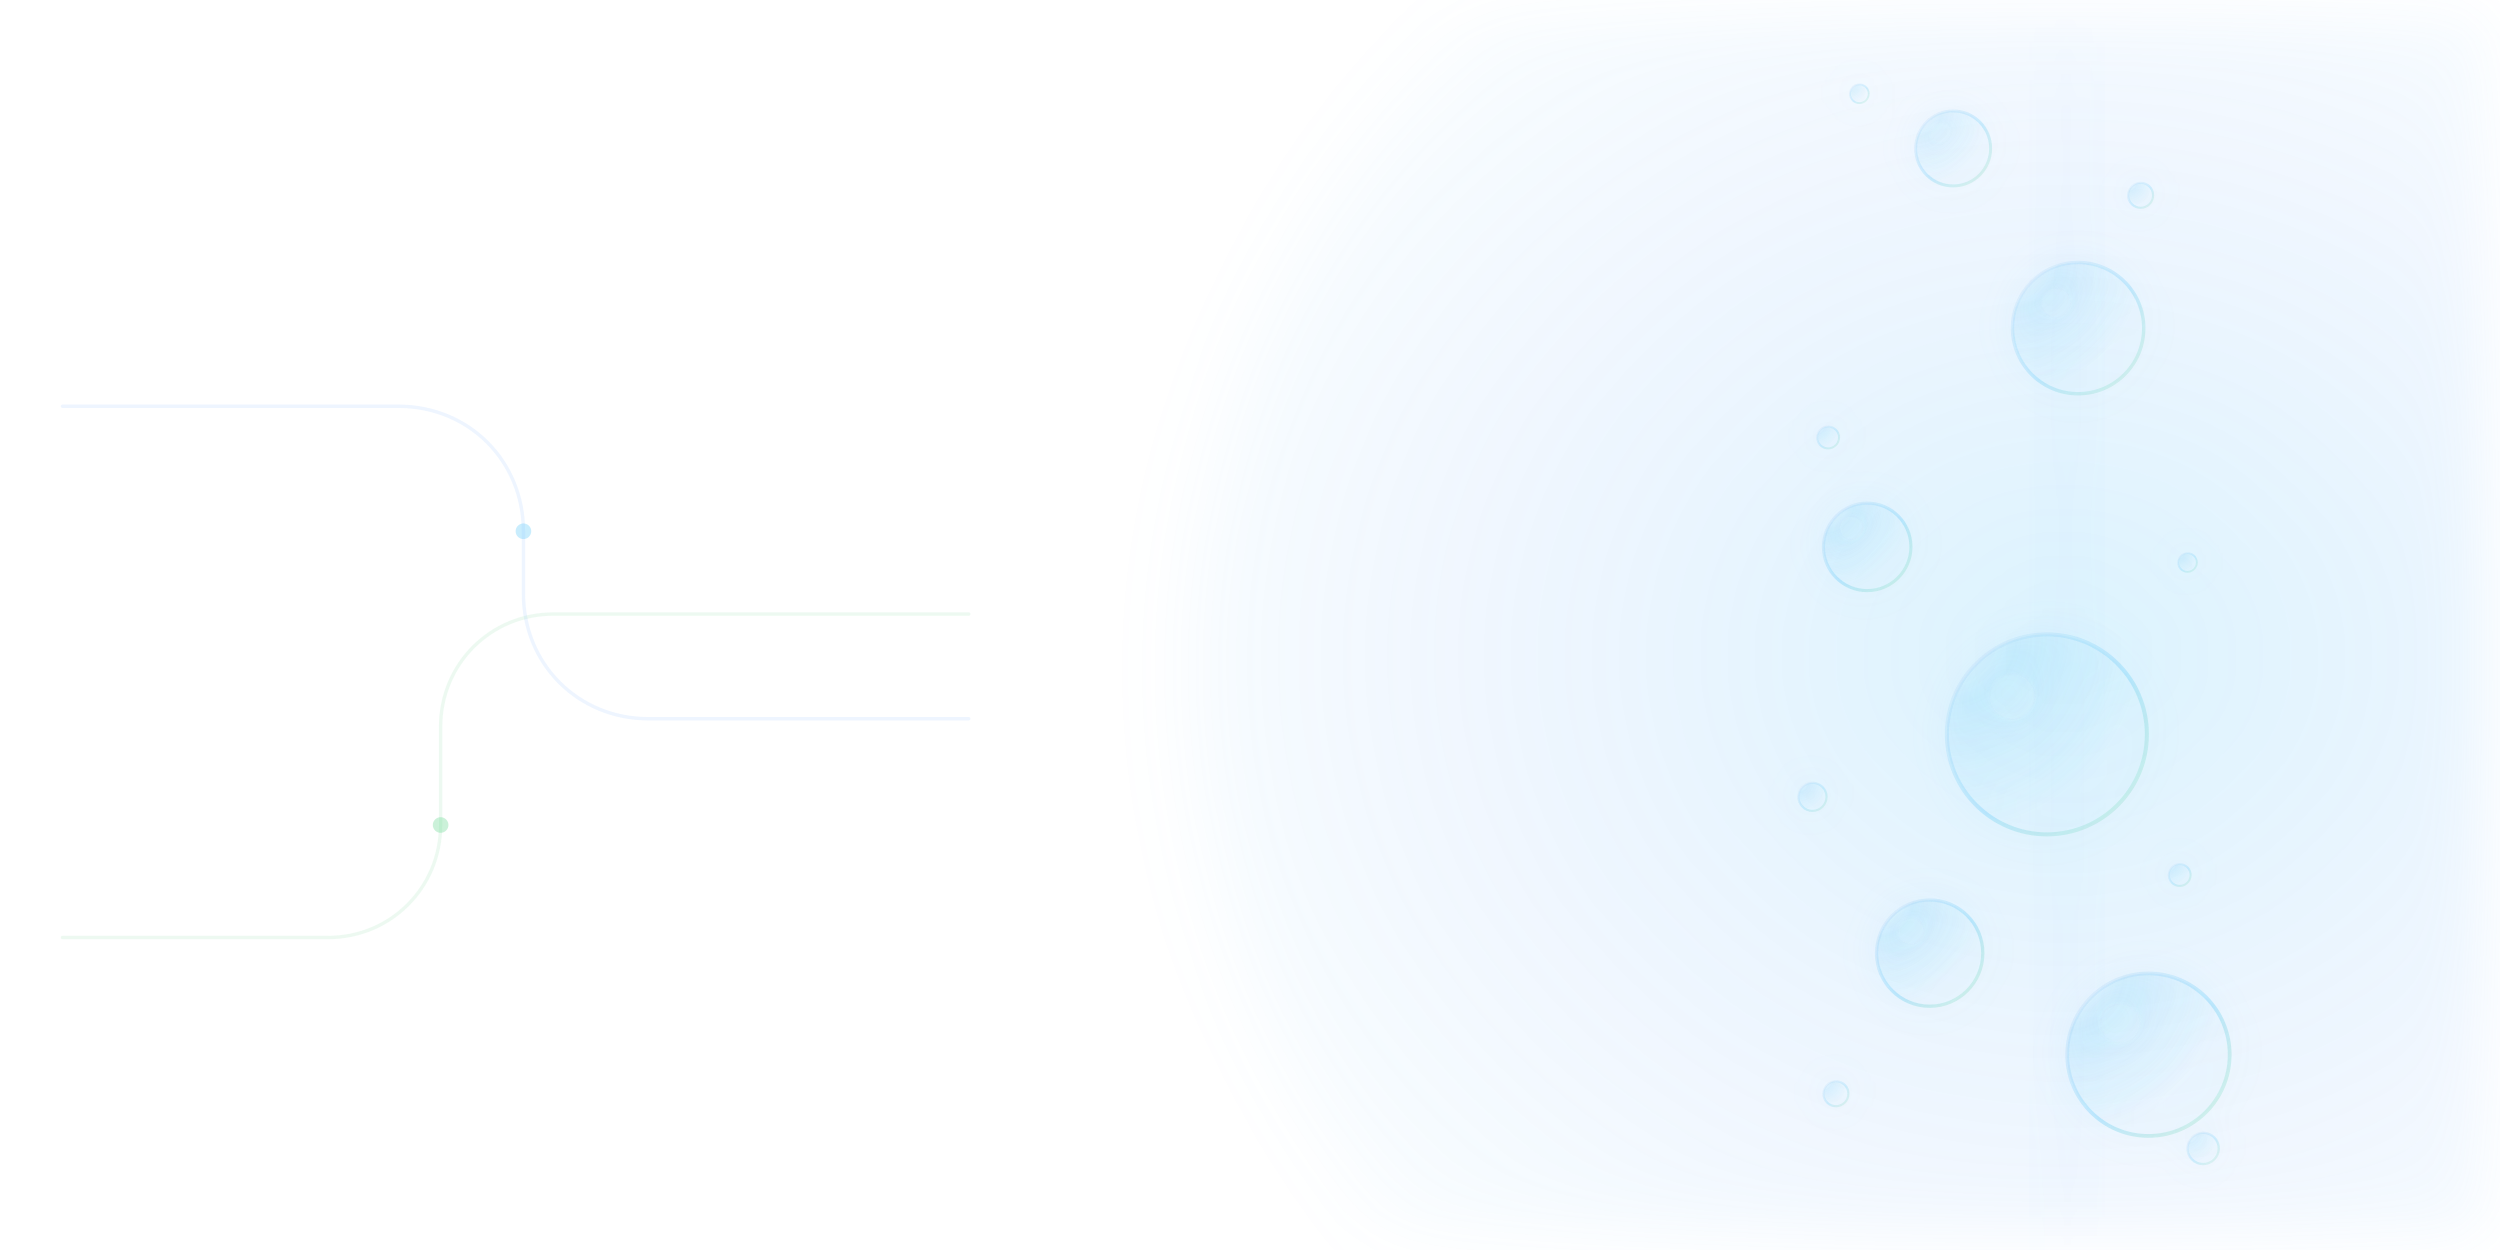
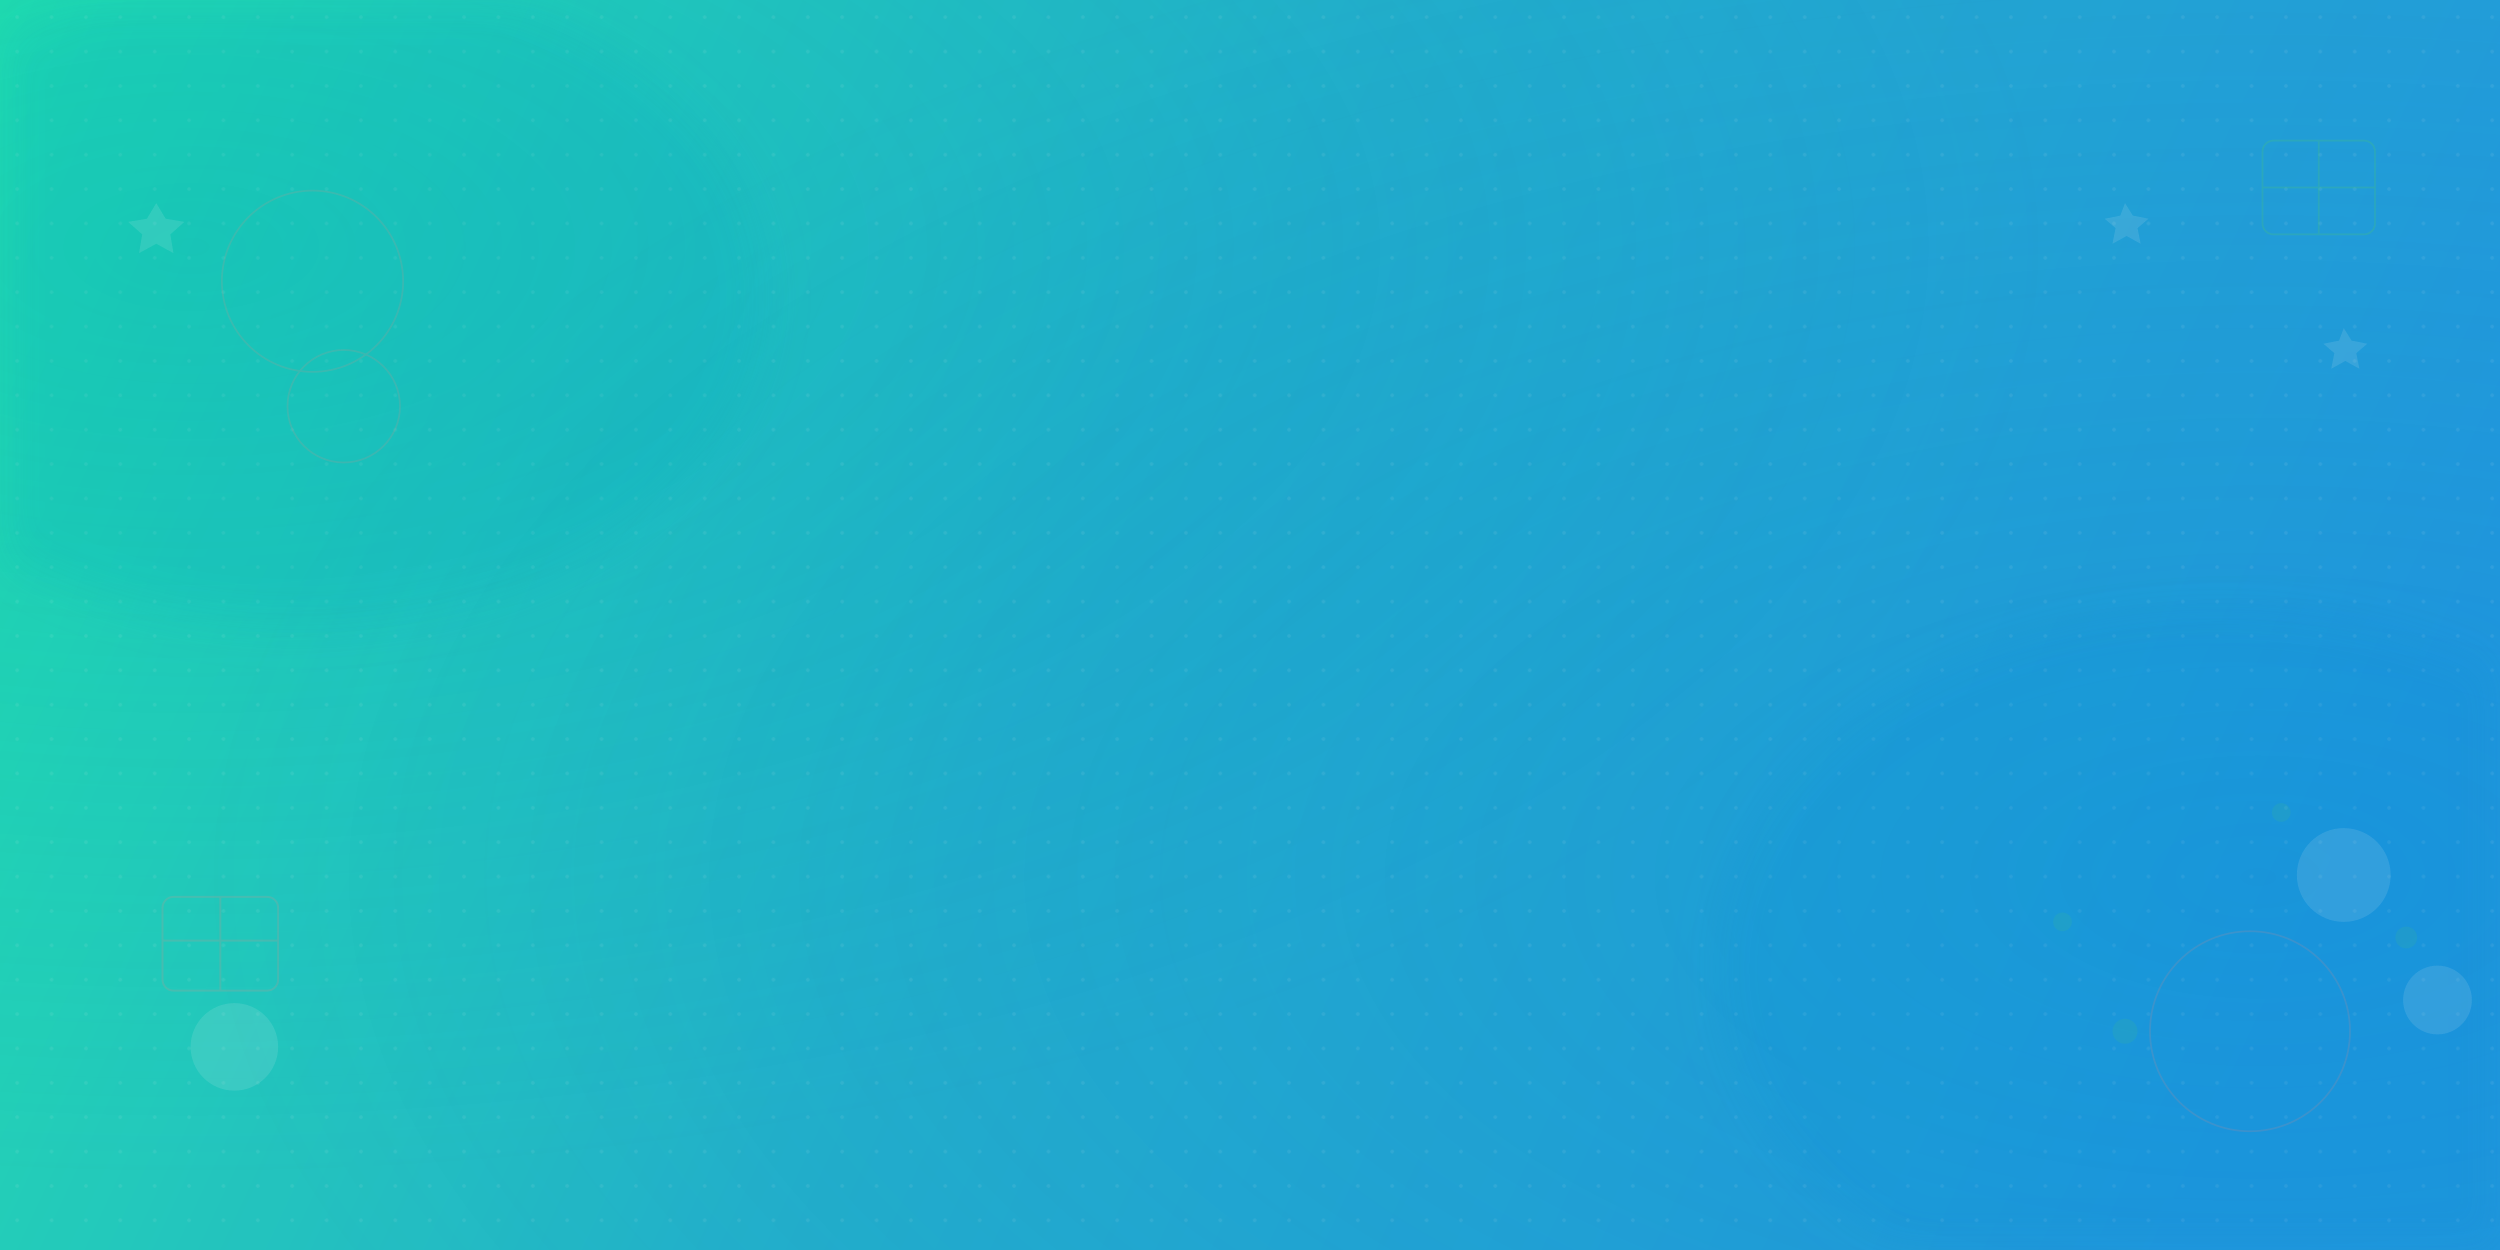
- <svg xmlns="http://www.w3.org/2000/svg" width="1600" height="800" viewBox="0 0 1600 800" preserveAspectRatio="xMidYMid slice" fill="none" role="img" aria-label="Transparent parallax background with bubbles rising on the right">
+ <svg xmlns="http://www.w3.org/2000/svg" width="1600" height="800" viewBox="0 0 1600 800" preserveAspectRatio="xMidYMid slice" fill="none" role="img" aria-label="Translucent festive light parallax background with right-aligned sparkles">
  <defs>
-     <radialGradient id="washBlue" cx="0" cy="0" r="1" gradientUnits="userSpaceOnUse" gradientTransform="translate(980 300) scale(980 620)">
-       <stop offset="0" stop-color="#1D4ED8" stop-opacity="0.18" />
-       <stop offset="0.6" stop-color="#1E3A8A" stop-opacity="0.12" />
-       <stop offset="1" stop-color="#1D4ED8" stop-opacity="0" />
+     <linearGradient id="bg" x1="0%" y1="0%" x2="100%" y2="0%" gradientUnits="userSpaceOnUse" gradientTransform="rotate(25 0.5 0.5)">
+       <stop offset="0%" stop-color="#00DE9F" />
+       <stop offset="50%" stop-color="#00A1C2" />
+       <stop offset="100%" stop-color="#0088D6" />
+     </linearGradient>
+     <radialGradient id="glowL" cx="0.08" cy="0.2" r="0.74">
+       <stop offset="0%" stop-color="#00A1C2" stop-opacity="0.2" />
+       <stop offset="100%" stop-color="#00A1C2" stop-opacity="0" />
    </radialGradient>
-     <radialGradient id="washGreen" cx="0" cy="0" r="1" gradientUnits="userSpaceOnUse" gradientTransform="translate(1180 760) rotate(-10) scale(900 520)">
-       <stop offset="0" stop-color="#22C55E" stop-opacity="0.10" />
-       <stop offset="0.7" stop-color="#22C55E" stop-opacity="0.05" />
-       <stop offset="1" stop-color="#22C55E" stop-opacity="0" />
+     <radialGradient id="glowR" cx="0.9" cy="0.7" r="0.82">
+       <stop offset="0%" stop-color="#0088D6" stop-opacity="0.18" />
+       <stop offset="100%" stop-color="#0088D6" stop-opacity="0" />
    </radialGradient>
-     <radialGradient id="columnGlowR" cx="0" cy="0" r="1" gradientUnits="userSpaceOnUse" gradientTransform="translate(1320 420) scale(720 620)">
-       <stop offset="0" stop-color="#38BDF8" stop-opacity="0.18" />
-       <stop offset="0.55" stop-color="#60A5FA" stop-opacity="0.09" />
-       <stop offset="1" stop-color="#38BDF8" stop-opacity="0" />
-     </radialGradient>
-     <radialGradient id="bubbleFill" cx="0" cy="0" r="1" gradientUnits="objectBoundingBox">
-       <stop offset="0" stop-color="#F8FAFC" stop-opacity="0.20" />
-       <stop offset="0.35" stop-color="#38BDF8" stop-opacity="0.16" />
-       <stop offset="1" stop-color="#38BDF8" stop-opacity="0.02" />
-     </radialGradient>
-     <linearGradient id="bubbleStroke" x1="0" y1="0" x2="1" y2="1" gradientUnits="objectBoundingBox">
-       <stop offset="0" stop-color="#CBD5F5" stop-opacity="0.30" />
-       <stop offset="0.55" stop-color="#38BDF8" stop-opacity="0.36" />
-       <stop offset="1" stop-color="#22C55E" stop-opacity="0.16" />
-     </linearGradient>
-     <filter id="blur26" x="-50%" y="-50%" width="200%" height="200%" color-interpolation-filters="sRGB">
-       <feGaussianBlur stdDeviation="26" />
-     </filter>
-     <filter id="bubbleSoft" x="-80%" y="-80%" width="260%" height="260%" color-interpolation-filters="sRGB">
-       <feGaussianBlur stdDeviation="2.2" result="b" />
-       <feMerge>
-         <feMergeNode in="b" />
-         <feMergeNode in="SourceGraphic" />
-       </feMerge>
-     </filter>
-     <filter id="glow" x="-80%" y="-80%" width="260%" height="260%" color-interpolation-filters="sRGB">
-       <feGaussianBlur stdDeviation="10" result="g" />
-       <feColorMatrix in="g" type="matrix" values="1 0 0 0 0                 0 1 0 0 0                 0 0 1 0 0                 0 0 0 0.52 0" result="ga" />
-       <feMerge>
-         <feMergeNode in="ga" />
-         <feMergeNode in="SourceGraphic" />
-       </feMerge>
+     <pattern id="micro" width="22" height="22" patternUnits="userSpaceOnUse">
+       <circle cx="11" cy="11" r="1.2" fill="#F4F4F4" opacity="0.08" />
+     </pattern>
+     <filter id="blur14" x="-20%" y="-20%" width="140%" height="140%">
+       <feGaussianBlur stdDeviation="14" />
    </filter>
  </defs>
-   <g id="parallax-back">
-     <ellipse cx="1320" cy="430" rx="560" ry="560" fill="url(#columnGlowR)" filter="url(#blur26)" />
-     <path d="M1330 840C1350 740 1300 650 1320 560C1340 470 1300 390 1315 300C1330 210 1300 150 1315 40" stroke="#38BDF8" stroke-opacity="0.10" stroke-width="12" filter="url(#blur26)" />
+   <rect width="1600" height="800" fill="url(#bg)" opacity="0.86" />
+   <rect width="1600" height="800" fill="url(#glowL)" />
+   <rect width="1600" height="800" fill="url(#glowR)" />
+   <rect width="1600" height="800" fill="url(#micro)" />
+   <g id="parallax-back" opacity="0.7">
+     <ellipse cx="190" cy="190" rx="300" ry="210" fill="#00A1C2" opacity="0.2" filter="url(#blur14)" />
+     <ellipse cx="1420" cy="620" rx="320" ry="230" fill="#0088D6" opacity="0.18" filter="url(#blur14)" />
  </g>
-   <g id="parallax-bubbles" filter="url(#glow)">
-     <g transform="translate(1375 675)">
-       <circle cx="0" cy="0" r="52" fill="url(#bubbleFill)" opacity="0.78" />
-       <circle cx="0" cy="0" r="52" fill="none" stroke="url(#bubbleStroke)" stroke-width="2.4" opacity="0.70" />
-       <circle cx="-18" cy="-20" r="12" fill="#F8FAFC" opacity="0.10" filter="url(#bubbleSoft)" />
+   <g id="parallax-mid" opacity="0.75">
+     <g stroke="#FF8479" stroke-width="1.1" fill="none" opacity="0.2">
+       <circle cx="200" cy="180" r="58" />
+       <circle cx="220" cy="260" r="36" />
+       <circle cx="1440" cy="660" r="64" />
    </g>
-     <g transform="translate(1235 610)">
-       <circle cx="0" cy="0" r="34" fill="url(#bubbleFill)" opacity="0.82" />
-       <circle cx="0" cy="0" r="34" fill="none" stroke="url(#bubbleStroke)" stroke-width="2.1" opacity="0.70" />
-       <circle cx="-12" cy="-14" r="8" fill="#F8FAFC" opacity="0.10" filter="url(#bubbleSoft)" />
-     </g>
-     <g transform="translate(1310 470)">
-       <circle cx="0" cy="0" r="64" fill="url(#bubbleFill)" opacity="0.70" />
-       <circle cx="0" cy="0" r="64" fill="none" stroke="url(#bubbleStroke)" stroke-width="2.6" opacity="0.65" />
-       <circle cx="-22" cy="-24" r="14" fill="#F8FAFC" opacity="0.10" filter="url(#bubbleSoft)" />
-     </g>
-     <g transform="translate(1195 350)">
-       <circle cx="0" cy="0" r="28" fill="url(#bubbleFill)" opacity="0.80" />
-       <circle cx="0" cy="0" r="28" fill="none" stroke="url(#bubbleStroke)" stroke-width="2.0" opacity="0.68" />
-       <circle cx="-10" cy="-12" r="7" fill="#F8FAFC" opacity="0.10" filter="url(#bubbleSoft)" />
-     </g>
-     <g transform="translate(1330 210)">
-       <circle cx="0" cy="0" r="42" fill="url(#bubbleFill)" opacity="0.72" />
-       <circle cx="0" cy="0" r="42" fill="none" stroke="url(#bubbleStroke)" stroke-width="2.2" opacity="0.62" />
-       <circle cx="-14" cy="-16" r="9" fill="#F8FAFC" opacity="0.10" filter="url(#bubbleSoft)" />
-     </g>
-     <g transform="translate(1250 95)">
-       <circle cx="0" cy="0" r="24" fill="url(#bubbleFill)" opacity="0.72" />
-       <circle cx="0" cy="0" r="24" fill="none" stroke="url(#bubbleStroke)" stroke-width="1.9" opacity="0.60" />
-       <circle cx="-8" cy="-10" r="6" fill="#F8FAFC" opacity="0.10" filter="url(#bubbleSoft)" />
-     </g>
-     <g opacity="0.75">
-       <g transform="translate(1410 735)">
-         <circle cx="0" cy="0" r="10" fill="url(#bubbleFill)" />
-         <circle cx="0" cy="0" r="10" fill="none" stroke="url(#bubbleStroke)" stroke-width="1.5" opacity="0.7" />
-       </g>
-       <g transform="translate(1175 700)">
-         <circle cx="0" cy="0" r="8" fill="url(#bubbleFill)" />
-         <circle cx="0" cy="0" r="8" fill="none" stroke="url(#bubbleStroke)" stroke-width="1.4" opacity="0.7" />
-       </g>
-       <g transform="translate(1395 560)">
-         <circle cx="0" cy="0" r="7" fill="url(#bubbleFill)" />
-         <circle cx="0" cy="0" r="7" fill="none" stroke="url(#bubbleStroke)" stroke-width="1.3" opacity="0.7" />
-       </g>
-       <g transform="translate(1160 510)">
-         <circle cx="0" cy="0" r="9" fill="url(#bubbleFill)" />
-         <circle cx="0" cy="0" r="9" fill="none" stroke="url(#bubbleStroke)" stroke-width="1.4" opacity="0.7" />
-       </g>
-       <g transform="translate(1400 360)">
-         <circle cx="0" cy="0" r="6" fill="url(#bubbleFill)" />
-         <circle cx="0" cy="0" r="6" fill="none" stroke="url(#bubbleStroke)" stroke-width="1.2" opacity="0.7" />
-       </g>
-       <g transform="translate(1170 280)">
-         <circle cx="0" cy="0" r="7" fill="url(#bubbleFill)" />
-         <circle cx="0" cy="0" r="7" fill="none" stroke="url(#bubbleStroke)" stroke-width="1.3" opacity="0.7" />
-       </g>
-       <g transform="translate(1370 125)">
-         <circle cx="0" cy="0" r="8" fill="url(#bubbleFill)" />
-         <circle cx="0" cy="0" r="8" fill="none" stroke="url(#bubbleStroke)" stroke-width="1.4" opacity="0.7" />
-       </g>
-       <g transform="translate(1190 60)">
-         <circle cx="0" cy="0" r="6" fill="url(#bubbleFill)" />
-         <circle cx="0" cy="0" r="6" fill="none" stroke="url(#bubbleStroke)" stroke-width="1.2" opacity="0.7" />
-       </g>
+     <g fill="#F4F4F4">
+       <circle cx="1500" cy="560" r="30" opacity="0.16" />
+       <circle cx="1560" cy="640" r="22" opacity="0.16" />
+       <circle cx="150" cy="670" r="28" opacity="0.16" />
    </g>
  </g>
-   <g id="parallax-front" opacity="0.9">
-     <path d="M40 260H255C300 260 335 295 335 340V380C335 425 370 460 415 460H620" stroke="#60A5FA" stroke-opacity="0.12" stroke-width="2.2" stroke-linecap="round" />
-     <path d="M40 600H210C250 600 282 568 282 528V465C282 425 314 393 354 393H620" stroke="#22C55E" stroke-opacity="0.09" stroke-width="2.2" stroke-linecap="round" />
-     <circle cx="335" cy="340" r="5" fill="#38BDF8" opacity="0.30" />
-     <circle cx="282" cy="528" r="5" fill="#22C55E" opacity="0.26" />
+   <g id="parallax-front" opacity="0.75">
+     <g fill="#F4F4F4" opacity="0.16">
+       <path d="M100 130 l6 10 12 2-9 8 2 12-11-6-11 6 2-12-9-8 12-2z" />
+       <path d="M1500 210 l5 8 10 2-7 6 2 10-9-5-9 5 2-10-7-6 10-2z" />
+       <path d="M1360 130 l5 8 10 2-7 6 2 10-9-5-9 5 2-10-7-6 10-2z" />
+     </g>
+     <g stroke="#5BDB3B" stroke-width="1.15" fill="none" opacity="0.22">
+       <rect x="1448" y="90" width="72" height="60" rx="7" />
+       <path d="M1448 120h72" />
+       <path d="M1484 90v60" />
+     </g>
+     <g stroke="#FF8479" stroke-width="1.25" fill="none" opacity="0.23">
+       <rect x="104" y="574" width="74" height="60" rx="7" />
+       <path d="M104 602h74" />
+       <path d="M141 574v60" />
+     </g>
+     <g fill="#5BDB3B" opacity="0.12">
+       <circle cx="1320" cy="590" r="6" />
+       <circle cx="1360" cy="660" r="8" />
+       <circle cx="1460" cy="520" r="6" />
+       <circle cx="1540" cy="600" r="7" />
+     </g>
  </g>
</svg>
